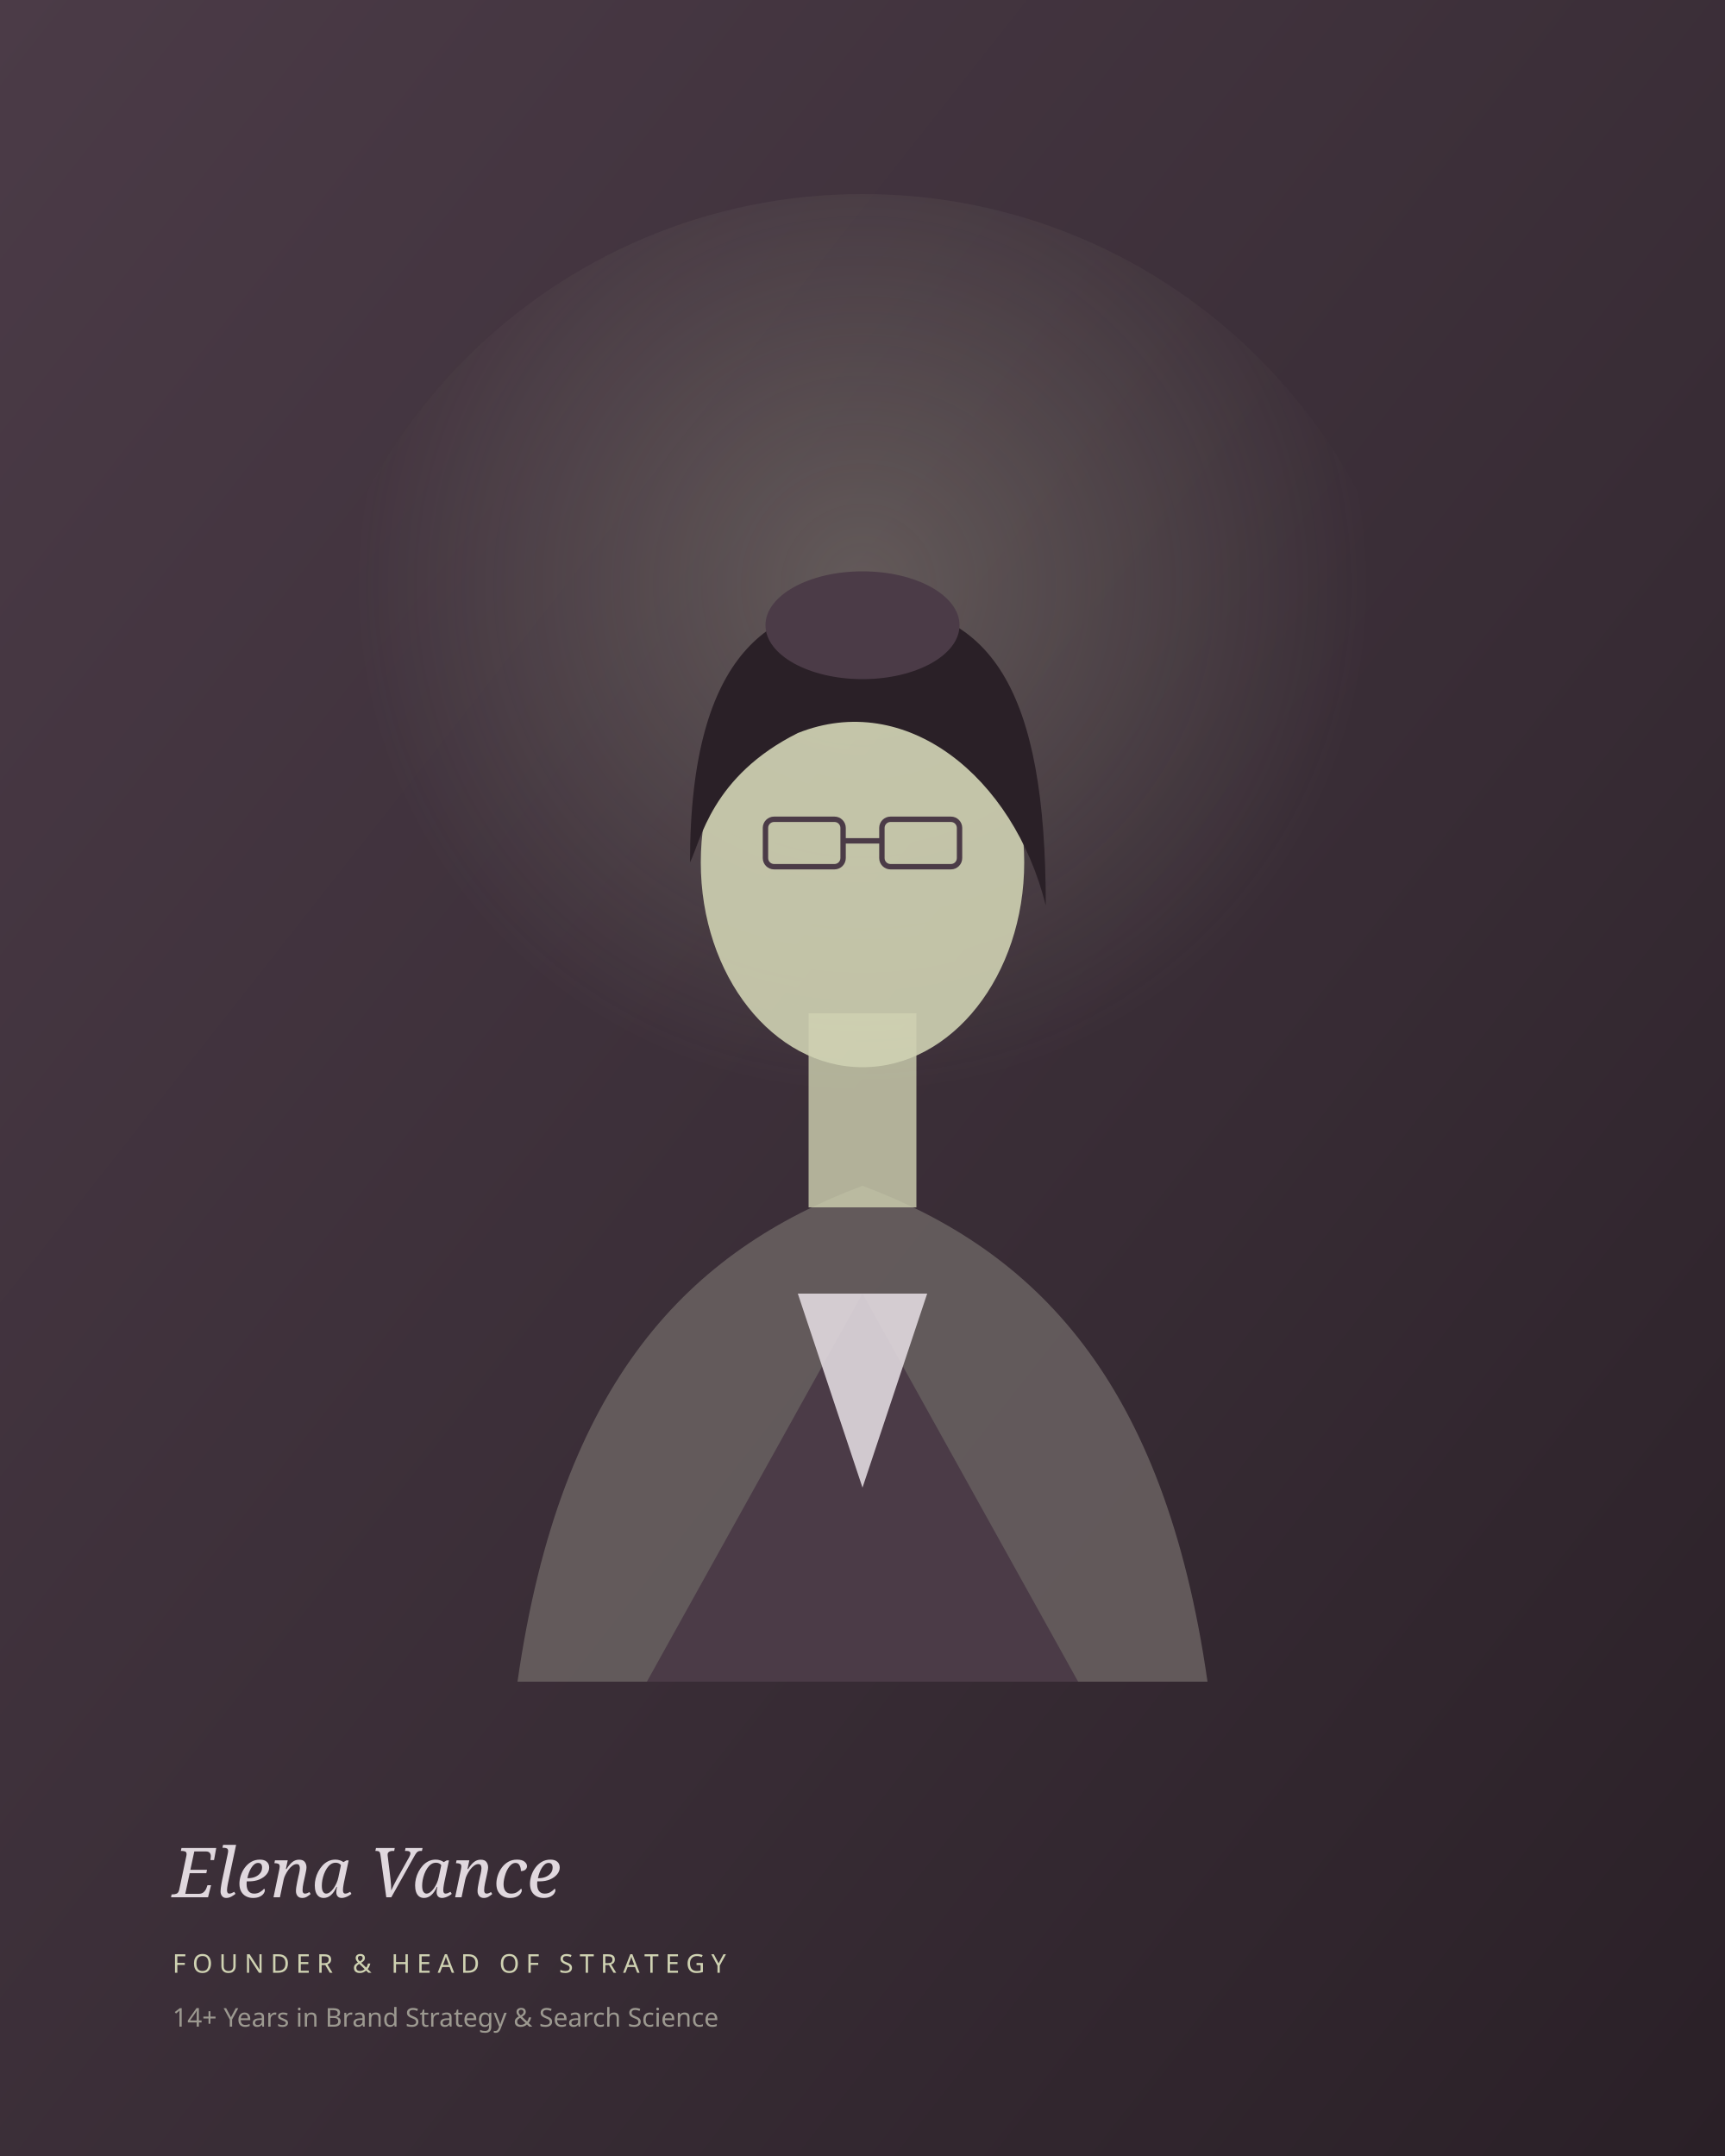
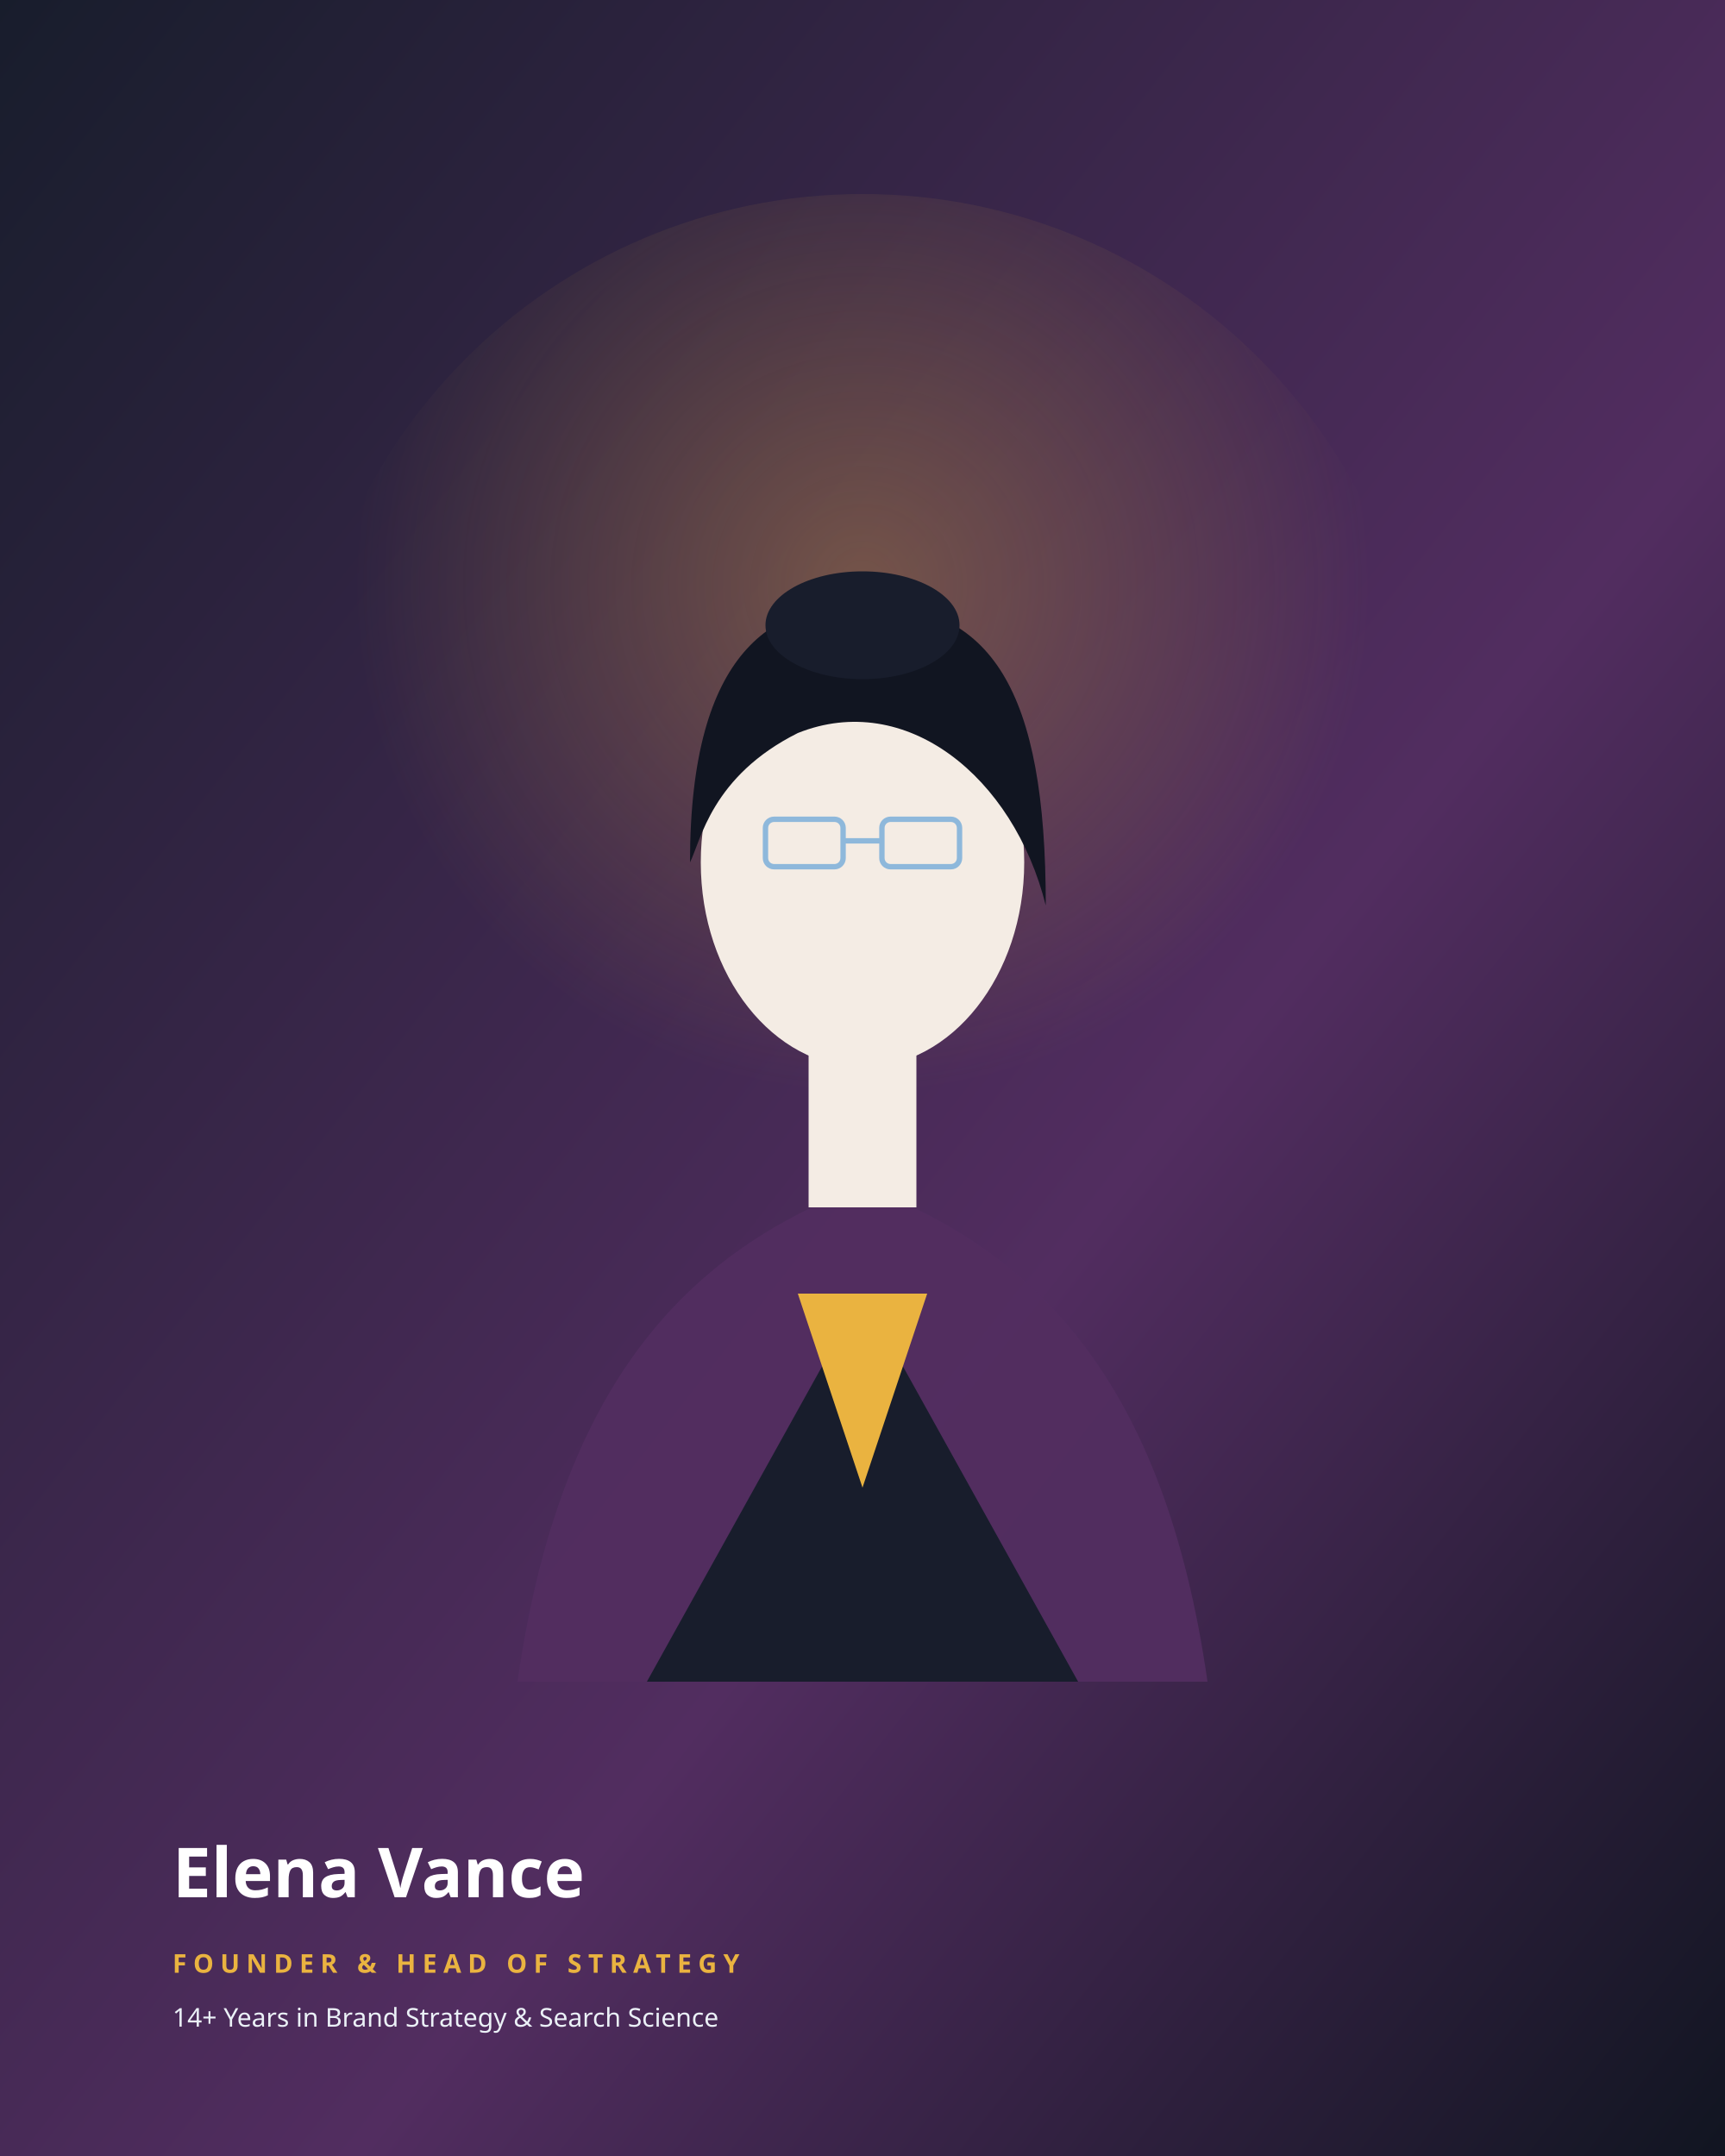
<svg xmlns="http://www.w3.org/2000/svg" viewBox="0 0 800 1000" width="100%" height="100%">
  <defs>
    <linearGradient id="portrait-bg" x1="0%" y1="0%" x2="100%" y2="100%">
-       <stop offset="0%" stop-color="#4b3b47" />
-       <stop offset="60%" stop-color="#382c35" />
-       <stop offset="100%" stop-color="#2a2027" />
+       <stop offset="0%" stop-color="#181d2c" />
+       <stop offset="60%" stop-color="#522D60" />
+       <stop offset="100%" stop-color="#111521" />
    </linearGradient>
    <radialGradient id="halo" cx="50%" cy="35%" r="45%">
-       <stop offset="0%" stop-color="#cfd2b2" stop-opacity="0.25" />
-       <stop offset="100%" stop-color="#cfd2b2" stop-opacity="0" />
+       <stop offset="0%" stop-color="#eab340" stop-opacity="0.32" />
+       <stop offset="100%" stop-color="#eab340" stop-opacity="0" />
    </radialGradient>
  </defs>
  <rect width="800" height="1000" fill="url(#portrait-bg)" />
  <circle cx="400" cy="350" r="260" fill="url(#halo)" />
  <g transform="translate(180, 160)">
-     <path d="M60,620 C80,480 140,420 220,390 C300,420 360,480 380,620 Z" fill="#6a6262" opacity="0.85" />
-     <path d="M120,620 L220,440 L320,620 Z" fill="#4b3b47" />
-     <path d="M190,440 L220,530 L250,440 Z" fill="#e0d8de" opacity="0.9" />
-     <rect x="195" y="310" width="50" height="90" fill="#cfd2b2" opacity="0.8" />
-     <ellipse cx="220" cy="240" rx="75" ry="95" fill="#cfd2b2" opacity="0.9" />
-     <path d="M140,240 C140,140 180,120 220,120 C280,120 305,160 305,260 C290,200 240,160 190,180 C150,200 145,230 140,240 Z" fill="#2a2027" />
-     <ellipse cx="220" cy="130" rx="45" ry="25" fill="#4b3b47" />
-     <rect x="175" y="220" width="36" height="22" rx="4" fill="none" stroke="#4b3b47" stroke-width="2.5" />
-     <rect x="229" y="220" width="36" height="22" rx="4" fill="none" stroke="#4b3b47" stroke-width="2.5" />
-     <line x1="211" y1="230" x2="229" y2="230" stroke="#4b3b47" stroke-width="2.5" />
+     <path d="M60,620 C80,480 140,420 220,390 C300,420 360,480 380,620 Z" fill="#522D60" opacity="0.95" />
+     <path d="M120,620 L220,440 L320,620 Z" fill="#181d2c" />
+     <path d="M190,440 L220,530 L250,440 Z" fill="#eab340" />
+     <rect x="195" y="310" width="50" height="90" fill="#f4ece4" />
+     <ellipse cx="220" cy="240" rx="75" ry="95" fill="#f4ece4" />
+     <path d="M140,240 C140,140 180,120 220,120 C280,120 305,160 305,260 C290,200 240,160 190,180 C150,200 145,230 140,240 Z" fill="#111521" />
+     <ellipse cx="220" cy="130" rx="45" ry="25" fill="#181d2c" />
+     <rect x="175" y="220" width="36" height="22" rx="4" fill="none" stroke="#8eb8db" stroke-width="2.5" />
+     <rect x="229" y="220" width="36" height="22" rx="4" fill="none" stroke="#8eb8db" stroke-width="2.5" />
+     <line x1="211" y1="230" x2="229" y2="230" stroke="#8eb8db" stroke-width="2.5" />
  </g>
-   <text x="80" y="880" font-family="'Cormorant Garamond', serif" font-size="32" fill="#e0d8de" font-style="italic">Elena Vance</text>
-   <text x="80" y="915" font-family="sans-serif" font-size="12" letter-spacing="3" fill="#cfd2b2">FOUNDER &amp; HEAD OF STRATEGY</text>
-   <text x="80" y="940" font-family="sans-serif" font-size="12" fill="#9c9990">14+ Years in Brand Strategy &amp; Search Science</text>
+   <text x="80" y="880" font-family="'Space Grotesk', sans-serif" font-weight="700" font-size="32" fill="#ffffff">Elena Vance</text>
+   <text x="80" y="915" font-family="'Plus Jakarta Sans', sans-serif" font-weight="700" font-size="12" letter-spacing="3" fill="#eab340">FOUNDER &amp; HEAD OF STRATEGY</text>
+   <text x="80" y="940" font-family="'Plus Jakarta Sans', sans-serif" font-size="12" fill="#ebf1f7">14+ Years in Brand Strategy &amp; Search Science</text>
</svg>
